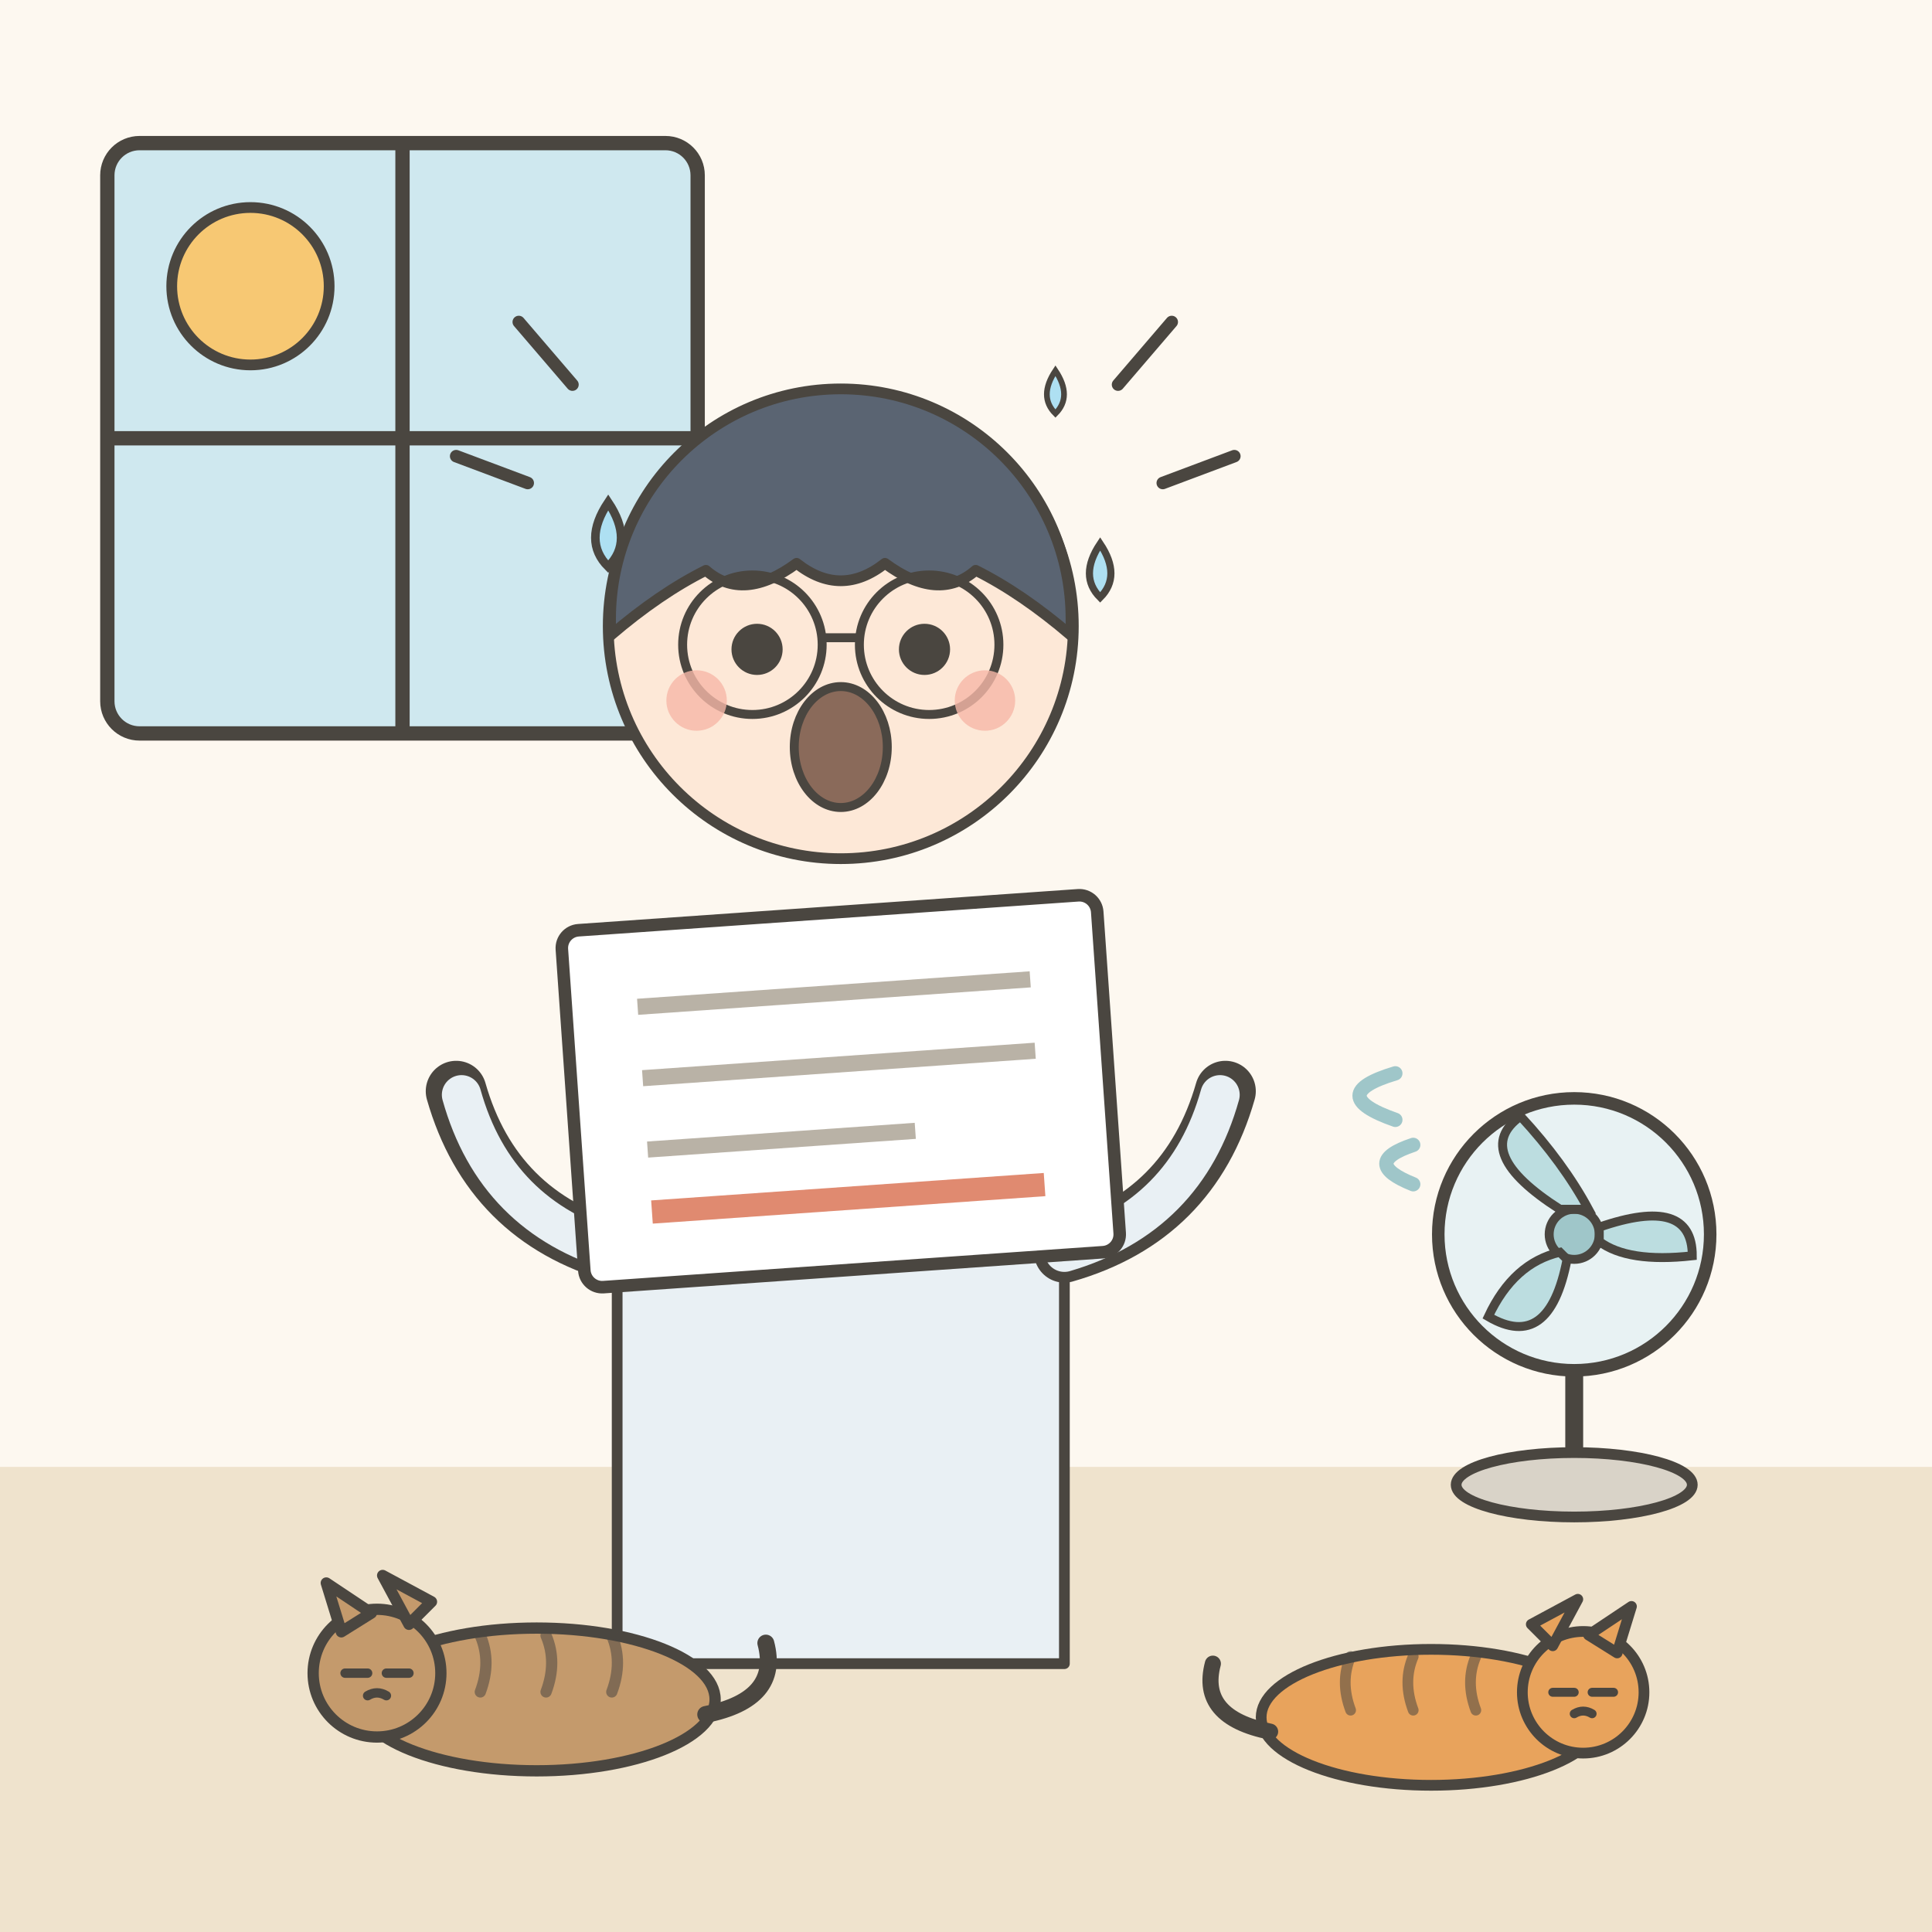
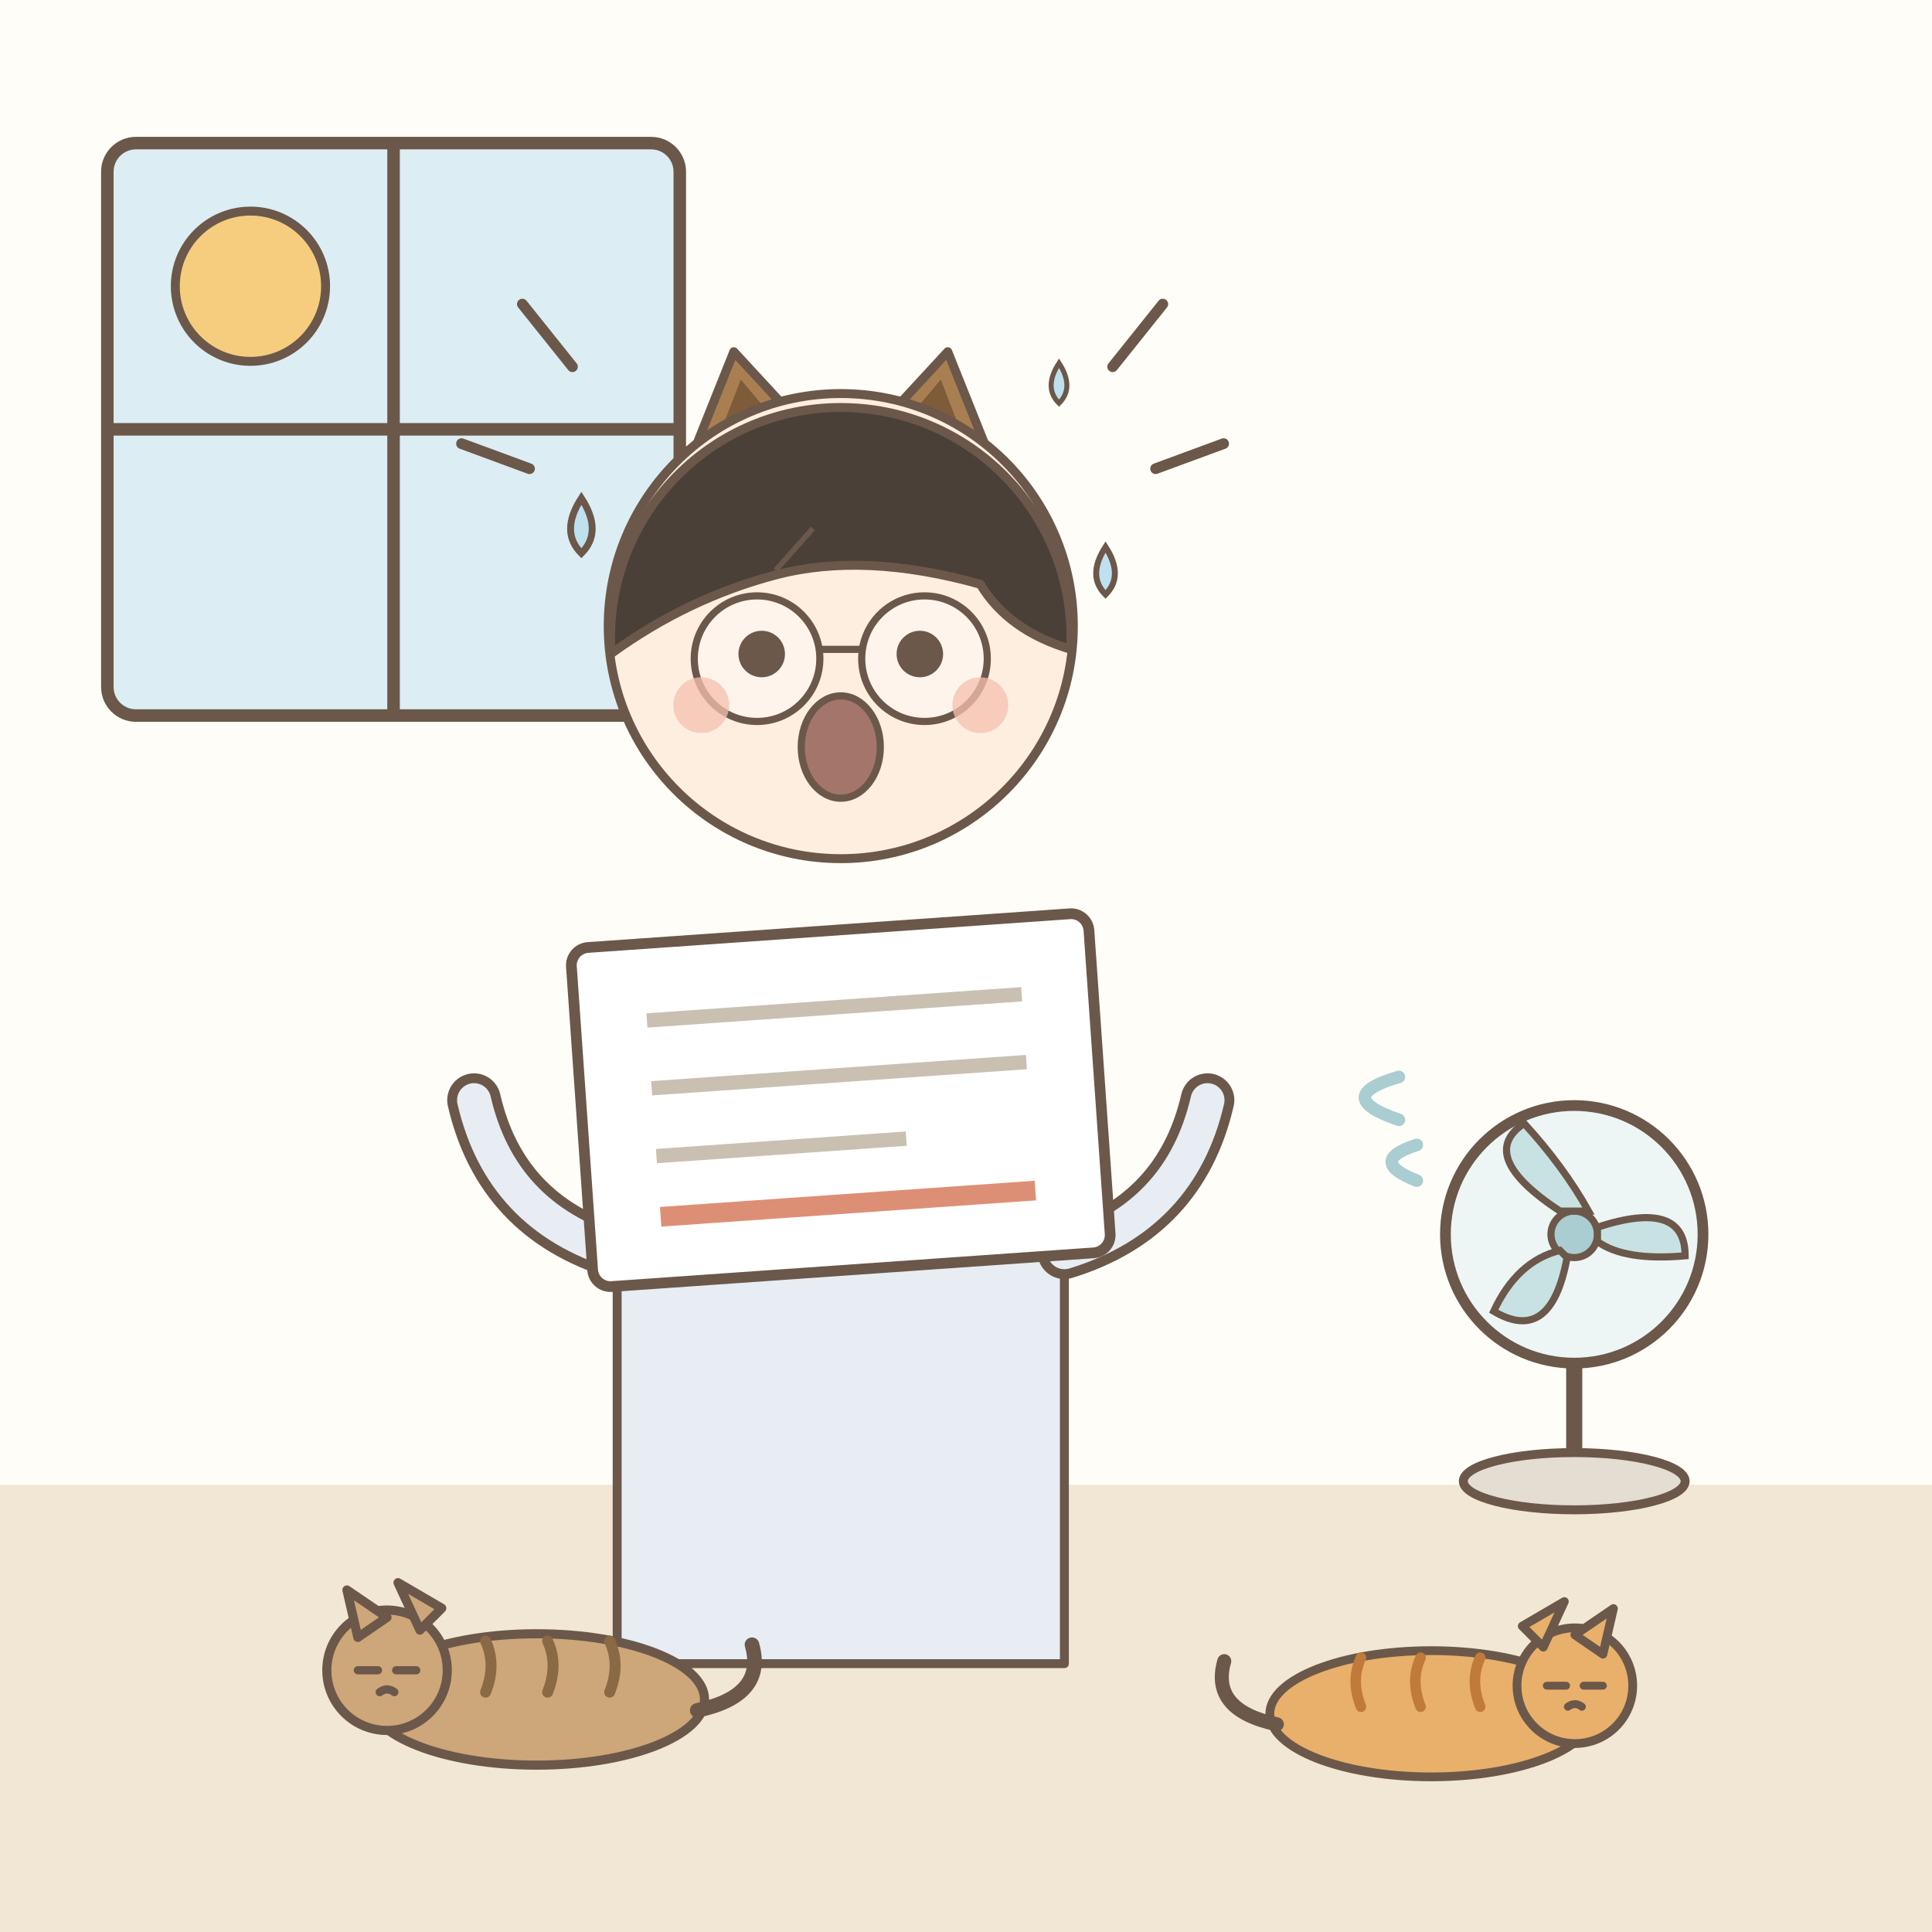
<svg xmlns="http://www.w3.org/2000/svg" viewBox="0 0 1080 1080">
-   <rect width="1080" height="1080" fill="#fdf8f0" />
-   <rect x="60" y="80" width="330" height="330" rx="18" fill="#cfe8ef" stroke="#4a4640" stroke-width="8" />
-   <line x1="225" y1="80" x2="225" y2="410" stroke="#4a4640" stroke-width="8" />
-   <line x1="60" y1="245" x2="390" y2="245" stroke="#4a4640" stroke-width="8" />
-   <circle cx="140" cy="160" r="44" fill="#f7c873" stroke="#4a4640" stroke-width="6" />
-   <rect x="0" y="820" width="1080" height="260" fill="#efe3cd" />
+   <rect width="1080" height="1080" fill="#fffdf7" />
+   <rect x="60" y="80" width="320" height="320" rx="16" fill="#dcedf3" stroke="#6b584a" stroke-width="7" />
+   <line x1="220" y1="80" x2="220" y2="400" stroke="#6b584a" stroke-width="7" />
+   <line x1="60" y1="240" x2="380" y2="240" stroke="#6b584a" stroke-width="7" />
+   <circle cx="140" cy="160" r="42" fill="#f6cd7f" stroke="#6b584a" stroke-width="5" />
+   <rect x="0" y="830" width="1080" height="250" fill="#f2e7d4" />
  <g transform="translate(880,690)">
-     <line x1="0" y1="60" x2="0" y2="130" stroke="#4a4640" stroke-width="10" />
-     <ellipse cx="0" cy="140" rx="66" ry="18" fill="#d9d3c8" stroke="#4a4640" stroke-width="6" />
-     <circle cx="0" cy="0" r="76" fill="#e8f2f3" stroke="#4a4640" stroke-width="7" />
-     <circle cx="0" cy="0" r="14" fill="#9fc6c9" stroke="#4a4640" stroke-width="5" />
-     <path d="M -8 -14 Q -58 -46 -30 -66 Q -6 -40 8 -14 Z" fill="#bcdde0" stroke="#4a4640" stroke-width="5" />
-     <path d="M 14 -4 Q 66 -22 66 12 Q 30 16 14 4 Z" fill="#bcdde0" stroke="#4a4640" stroke-width="5" />
-     <path d="M -4 14 Q -14 66 -48 46 Q -34 16 -8 10 Z" fill="#bcdde0" stroke="#4a4640" stroke-width="5" />
+     <line x1="0" y1="60" x2="0" y2="128" stroke="#6b584a" stroke-width="9" />
+     <ellipse cx="0" cy="138" rx="62" ry="16" fill="#e3ddd2" stroke="#6b584a" stroke-width="5" />
+     <circle cx="0" cy="0" r="72" fill="#eef5f5" stroke="#6b584a" stroke-width="6" />
+     <circle cx="0" cy="0" r="13" fill="#a9cdd0" stroke="#6b584a" stroke-width="4" />
+     <path d="M -8 -13 Q -55 -44 -28 -62 Q -6 -38 8 -13 Z" fill="#c8e2e4" stroke="#6b584a" stroke-width="4" />
+     <path d="M 13 -4 Q 62 -20 62 12 Q 28 15 13 4 Z" fill="#c8e2e4" stroke="#6b584a" stroke-width="4" />
+     <path d="M -4 13 Q -13 62 -45 43 Q -32 15 -8 9 Z" fill="#c8e2e4" stroke="#6b584a" stroke-width="4" />
  </g>
-   <path d="M 790 640 q -30 10 0 22 M 780 600 q -40 12 0 26" fill="none" stroke="#9fc6c9" stroke-width="8" stroke-linecap="round" />
+   <path d="M 792 640 q -28 9 0 20 M 782 602 q -38 11 0 24" fill="none" stroke="#a9cdd0" stroke-width="7" stroke-linecap="round" />
  <g transform="translate(470,640)">
-     <path d="M -125.0 290 L -125.0 72.5 Q -125.0 0 -80.0 0 L 80.0 0 Q 125.0 0 125.0 72.5 L 125.0 290 Z" fill="#e9f0f4" stroke="#4a4640" stroke-width="6" stroke-linejoin="round" />
-     <path d="M -125 60 Q -195 40 -215 -30" fill="none" stroke="#4a4640" stroke-width="34" stroke-linecap="round" />
-     <path d="M 125 60 Q 195 40 215 -30" fill="none" stroke="#4a4640" stroke-width="34" stroke-linecap="round" />
-     <path d="M -125 60 Q -193 40 -212 -28" fill="none" stroke="#e9f0f4" stroke-width="22" stroke-linecap="round" />
-     <path d="M 125 60 Q 193 40 212 -28" fill="none" stroke="#e9f0f4" stroke-width="22" stroke-linecap="round" />
+     <path d="M -125.0 290 L -125.0 63.8 Q -125.0 0 -75.0 0 L 75.0 0 Q 125.0 0 125.0 63.8 L 125.0 290 Z" fill="#e7edf3" stroke="#6b584a" stroke-width="5" stroke-linejoin="round" />
+     <path d="M 0 0 l -10 12 l 10 46 l 10 -46 Z" fill="#6c88a8" stroke="#6b584a" stroke-width="4" />
+     <path d="M -50.0 0 L 0 12 L 50.0 0" fill="none" stroke="#6b584a" stroke-width="4" />
+     <path d="M -125 60 Q -190 40 -205 -25" fill="none" stroke="#6b584a" stroke-width="30" stroke-linecap="round" />
+     <path d="M -125 60 Q -190 40 -205 -25" fill="none" stroke="#e7edf3" stroke-width="19" stroke-linecap="round" />
+     <path d="M 125 60 Q 190 40 205 -25" fill="none" stroke="#6b584a" stroke-width="30" stroke-linecap="round" />
+     <path d="M 125 60 Q 190 40 205 -25" fill="none" stroke="#e7edf3" stroke-width="19" stroke-linecap="round" />
  </g>
-   <g transform="translate(470,610) rotate(-4)">
-     <rect x="-150" y="-100" width="300" height="200" rx="10" fill="#fff" stroke="#4a4640" stroke-width="7" />
-     <line x1="-110" y1="-55" x2="110" y2="-55" stroke="#b9b2a6" stroke-width="9" />
-     <line x1="-110" y1="-15" x2="110" y2="-15" stroke="#b9b2a6" stroke-width="9" />
-     <line x1="-110" y1="25" x2="40" y2="25" stroke="#b9b2a6" stroke-width="9" />
-     <path d="M -110 60 L 110 60" stroke="#e08a70" stroke-width="13" />
+   <g transform="translate(470,615) rotate(-4)">
+     <rect x="-145" y="-95" width="290" height="190" rx="10" fill="#fff" stroke="#6b584a" stroke-width="6" />
+     <line x1="-105" y1="-52" x2="105" y2="-52" stroke="#c9c0b2" stroke-width="8" />
+     <line x1="-105" y1="-14" x2="105" y2="-14" stroke="#c9c0b2" stroke-width="8" />
+     <line x1="-105" y1="24" x2="35" y2="24" stroke="#c9c0b2" stroke-width="8" />
+     <line x1="-105" y1="58" x2="105" y2="58" stroke="#dd8f76" stroke-width="11" />
  </g>
  <g transform="translate(470,350)">
-     <circle cx="0" cy="0" r="130" fill="#fde8d7" stroke="#4a4640" stroke-width="6" />
-     <path d="M -128.7 -3.9 A 128.7 128.7 0 0 1 128.7 -3.9 L 128.7 5.2 Q 101.4 -18.2 75.4 -31.2 Q 54.6 -13.0 24.7 -35.1 Q 0 -15.6 -24.7 -35.1 Q -54.6 -13.0 -75.4 -31.2 Q -101.4 -18.2 -128.7 5.2 Z" fill="#5a6472" stroke="#4a4640" stroke-width="6" stroke-linejoin="round" />
-     <circle cx="-49.4" cy="10.4" r="39.0" fill="none" stroke="#4a4640" stroke-width="5" />
-     <circle cx="49.4" cy="10.4" r="39.0" fill="none" stroke="#4a4640" stroke-width="5" />
-     <line x1="-10.4" y1="6.5" x2="10.4" y2="6.5" stroke="#4a4640" stroke-width="5" />
-     <circle cx="-46.8" cy="13.0" r="14.3" fill="#4a4640" />
-     <circle cx="46.8" cy="13.0" r="14.3" fill="#4a4640" />
-     <ellipse cx="0" cy="67.6" rx="26.0" ry="33.8" fill="#8a6a5a" stroke="#4a4640" stroke-width="5" />
-     <circle cx="-80.6" cy="41.6" r="16.9" fill="#f6b8a8" opacity="0.8" />
-     <circle cx="80.6" cy="41.6" r="16.9" fill="#f6b8a8" opacity="0.8" />
+     <path d="M -80.6 -101.4 L -59.8 -153.4 L -28.6 -119.6 Z" fill="#a97f52" stroke="#6b584a" stroke-width="5" stroke-linejoin="round" />
+     <path d="M -65.0 -114.4 L -55.9 -137.8 L -41.6 -120.9 Z" fill="#7e5c39" />
+     <path d="M 80.6 -101.4 L 59.8 -153.4 L 28.6 -119.6 Z" fill="#a97f52" stroke="#6b584a" stroke-width="5" stroke-linejoin="round" />
+     <path d="M 65.0 -114.4 L 55.9 -137.8 L 41.6 -120.9 Z" fill="#7e5c39" />
+     <circle cx="0" cy="0" r="130" fill="#fdeee0" stroke="#6b584a" stroke-width="5" />
+     <path d="M -128.7 6.5 A 128.7 128.7 0 0 1 128.7 6.5 L 128.7 13.0 Q 93.6 2.6 78.0 -23.4 Q 13.0 -41.6 -36.4 -28.6 Q -85.8 -15.6 -128.7 15.6 Z" fill="#4a4038" stroke="#6b584a" stroke-width="5" stroke-linejoin="round" />
+     <path d="M -36.4 -31.2 L -15.6 -54.6" stroke="#6b584a" stroke-width="3" fill="none" />
+     <circle cx="-46.8" cy="18.2" r="35.1" fill="#fff" fill-opacity="0.35" stroke="#6b584a" stroke-width="4" />
+     <circle cx="46.8" cy="18.2" r="35.1" fill="#fff" fill-opacity="0.35" stroke="#6b584a" stroke-width="4" />
+     <line x1="-11.7" y1="13.0" x2="11.7" y2="13.0" stroke="#6b584a" stroke-width="4" />
+     <circle cx="-44.2" cy="15.6" r="13.0" fill="#6b584a" />
+     <circle cx="44.2" cy="15.6" r="13.0" fill="#6b584a" />
+     <ellipse cx="0" cy="67.6" rx="22.1" ry="28.6" fill="#a4756a" stroke="#6b584a" stroke-width="4" />
+     <circle cx="-78.0" cy="44.2" r="15.6" fill="#f5c0ae" opacity="0.75" />
+     <circle cx="78.0" cy="44.2" r="15.6" fill="#f5c0ae" opacity="0.75" />
  </g>
-   <path transform="translate(340,300) scale(1.2)" d="M 0 -16 Q 12 2 0 14 Q -12 2 0 -16 Z" fill="#aee0f2" stroke="#4a4640" stroke-width="4" />
-   <path transform="translate(615,320) scale(1.0)" d="M 0 -16 Q 12 2 0 14 Q -12 2 0 -16 Z" fill="#aee0f2" stroke="#4a4640" stroke-width="4" />
-   <path transform="translate(590,220) scale(0.8)" d="M 0 -16 Q 12 2 0 14 Q -12 2 0 -16 Z" fill="#aee0f2" stroke="#4a4640" stroke-width="4" />
-   <g stroke="#4a4640" stroke-width="7" stroke-linecap="round">
-     <line x1="290" y1="180" x2="320" y2="215" />
-     <line x1="255" y1="255" x2="295" y2="270" />
-     <line x1="655" y1="180" x2="625" y2="215" />
-     <line x1="690" y1="255" x2="650" y2="270" />
+   <path transform="translate(325,295) scale(1.1)" d="M 0 -15 Q 11 2 0 13 Q -11 2 0 -15 Z" fill="#bfe0ee" stroke="#6b584a" stroke-width="3.5" />
+   <path transform="translate(618,320) scale(0.95)" d="M 0 -15 Q 11 2 0 13 Q -11 2 0 -15 Z" fill="#bfe0ee" stroke="#6b584a" stroke-width="3.5" />
+   <path transform="translate(592,215) scale(0.8)" d="M 0 -15 Q 11 2 0 13 Q -11 2 0 -15 Z" fill="#bfe0ee" stroke="#6b584a" stroke-width="3.5" />
+   <g stroke="#6b584a" stroke-width="6" stroke-linecap="round">
+     <line x1="292" y1="170" x2="320" y2="205" />
+     <line x1="258" y1="248" x2="296" y2="262" />
+     <line x1="650" y1="170" x2="622" y2="205" />
+     <line x1="684" y1="248" x2="646" y2="262" />
  </g>
-   <g transform="translate(300,950) scale(1.05,1.05)">
-     <ellipse cx="0" cy="0" rx="95" ry="38" fill="#c49a6c" stroke="#4a4640" stroke-width="6" />
-     <circle cx="-85" cy="-14" r="34" fill="#c49a6c" stroke="#4a4640" stroke-width="6" />
-     <path d="M -112 -62 L -104 -36 L -88 -46 Z" fill="#c49a6c" stroke="#4a4640" stroke-width="6" stroke-linejoin="round" />
-     <path d="M -82 -66 L -68 -40 L -56 -52 Z" fill="#c49a6c" stroke="#4a4640" stroke-width="6" stroke-linejoin="round" />
-     <path d="M 90 8 Q 130 0 122 -30" fill="none" stroke="#4a4640" stroke-width="9" stroke-linecap="round" />
-     <path d="M -30 -34 q 6 14 0 30" fill="none" stroke="#4a4640" stroke-width="6" stroke-linecap="round" opacity="0.55" />
-     <path d="M 5 -34 q 6 14 0 30" fill="none" stroke="#4a4640" stroke-width="6" stroke-linecap="round" opacity="0.55" />
-     <path d="M 40 -34 q 6 14 0 30" fill="none" stroke="#4a4640" stroke-width="6" stroke-linecap="round" opacity="0.55" />
-     <g transform="translate(-85,-14)">
-       <path d="M -17 0 L -5 0" stroke="#4a4640" stroke-width="5" stroke-linecap="round" />
-       <path d="M 5 0 L 17 0" stroke="#4a4640" stroke-width="5" stroke-linecap="round" />
-       <path d="M -5 12 Q 0 9 5 12" fill="none" stroke="#4a4640" stroke-width="5" stroke-linecap="round" />
+   <g transform="translate(300,950) scale(1.02,1.02)">
+     <ellipse cx="0" cy="0" rx="92" ry="36" fill="#cda679" stroke="#6b584a" stroke-width="5" />
+     <circle cx="-82" cy="-16" r="33" fill="#cda679" stroke="#6b584a" stroke-width="5" />
+     <path d="M -104 -60 L -98 -34 L -82 -45 Z" fill="#cda679" stroke="#6b584a" stroke-width="5" stroke-linejoin="round" />
+     <path d="M -76 -64 L -64 -38 L -52 -50 Z" fill="#cda679" stroke="#6b584a" stroke-width="5" stroke-linejoin="round" />
+     <path d="M 88 6 Q 126 -2 118 -30" fill="none" stroke="#6b584a" stroke-width="8" stroke-linecap="round" />
+     <path d="M -28 -32 q 6 13 0 28" fill="none" stroke="#8a6a44" stroke-width="6" stroke-linecap="round" />
+     <path d="M 6 -32 q 6 13 0 28" fill="none" stroke="#8a6a44" stroke-width="6" stroke-linecap="round" />
+     <path d="M 40 -32 q 6 13 0 28" fill="none" stroke="#8a6a44" stroke-width="6" stroke-linecap="round" />
+     <g transform="translate(-82,-16)">
+       <path d="M -16 0 L -5 0" stroke="#6b584a" stroke-width="4.5" stroke-linecap="round" />
+       <path d="M 5 0 L 16 0" stroke="#6b584a" stroke-width="4.5" stroke-linecap="round" />
+       <path d="M -4 12 Q 0 9 4 12" fill="none" stroke="#6b584a" stroke-width="4.5" stroke-linecap="round" />
    </g>
  </g>
-   <g transform="translate(800,960) scale(-1.0,1.0)">
-     <ellipse cx="0" cy="0" rx="95" ry="38" fill="#e8a35c" stroke="#4a4640" stroke-width="6" />
-     <circle cx="-85" cy="-14" r="34" fill="#e8a35c" stroke="#4a4640" stroke-width="6" />
-     <path d="M -112 -62 L -104 -36 L -88 -46 Z" fill="#e8a35c" stroke="#4a4640" stroke-width="6" stroke-linejoin="round" />
-     <path d="M -82 -66 L -68 -40 L -56 -52 Z" fill="#e8a35c" stroke="#4a4640" stroke-width="6" stroke-linejoin="round" />
-     <path d="M 90 8 Q 130 0 122 -30" fill="none" stroke="#4a4640" stroke-width="9" stroke-linecap="round" />
-     <path d="M -25 -34 q 6 14 0 30" fill="none" stroke="#4a4640" stroke-width="6" stroke-linecap="round" opacity="0.55" />
-     <path d="M 10 -34 q 6 14 0 30" fill="none" stroke="#4a4640" stroke-width="6" stroke-linecap="round" opacity="0.55" />
-     <path d="M 45 -34 q 6 14 0 30" fill="none" stroke="#4a4640" stroke-width="6" stroke-linecap="round" opacity="0.55" />
-     <g transform="translate(-85,-14)">
-       <path d="M -17 0 L -5 0" stroke="#4a4640" stroke-width="5" stroke-linecap="round" />
-       <path d="M 5 0 L 17 0" stroke="#4a4640" stroke-width="5" stroke-linecap="round" />
-       <path d="M -5 12 Q 0 9 5 12" fill="none" stroke="#4a4640" stroke-width="5" stroke-linecap="round" />
+   <g transform="translate(800,958) scale(-0.98,0.98)">
+     <ellipse cx="0" cy="0" rx="92" ry="36" fill="#e8b06a" stroke="#6b584a" stroke-width="5" />
+     <circle cx="-82" cy="-16" r="33" fill="#e8b06a" stroke="#6b584a" stroke-width="5" />
+     <path d="M -104 -60 L -98 -34 L -82 -45 Z" fill="#e8b06a" stroke="#6b584a" stroke-width="5" stroke-linejoin="round" />
+     <path d="M -76 -64 L -64 -38 L -52 -50 Z" fill="#e8b06a" stroke="#6b584a" stroke-width="5" stroke-linejoin="round" />
+     <path d="M 88 6 Q 126 -2 118 -30" fill="none" stroke="#6b584a" stroke-width="8" stroke-linecap="round" />
+     <path d="M -28 -32 q 6 13 0 28" fill="none" stroke="#c07a3a" stroke-width="6" stroke-linecap="round" />
+     <path d="M 6 -32 q 6 13 0 28" fill="none" stroke="#c07a3a" stroke-width="6" stroke-linecap="round" />
+     <path d="M 40 -32 q 6 13 0 28" fill="none" stroke="#c07a3a" stroke-width="6" stroke-linecap="round" />
+     <g transform="translate(-82,-16)">
+       <path d="M -16 0 L -5 0" stroke="#6b584a" stroke-width="4.5" stroke-linecap="round" />
+       <path d="M 5 0 L 16 0" stroke="#6b584a" stroke-width="4.5" stroke-linecap="round" />
+       <path d="M -4 12 Q 0 9 4 12" fill="none" stroke="#6b584a" stroke-width="4.5" stroke-linecap="round" />
    </g>
  </g>
</svg>
